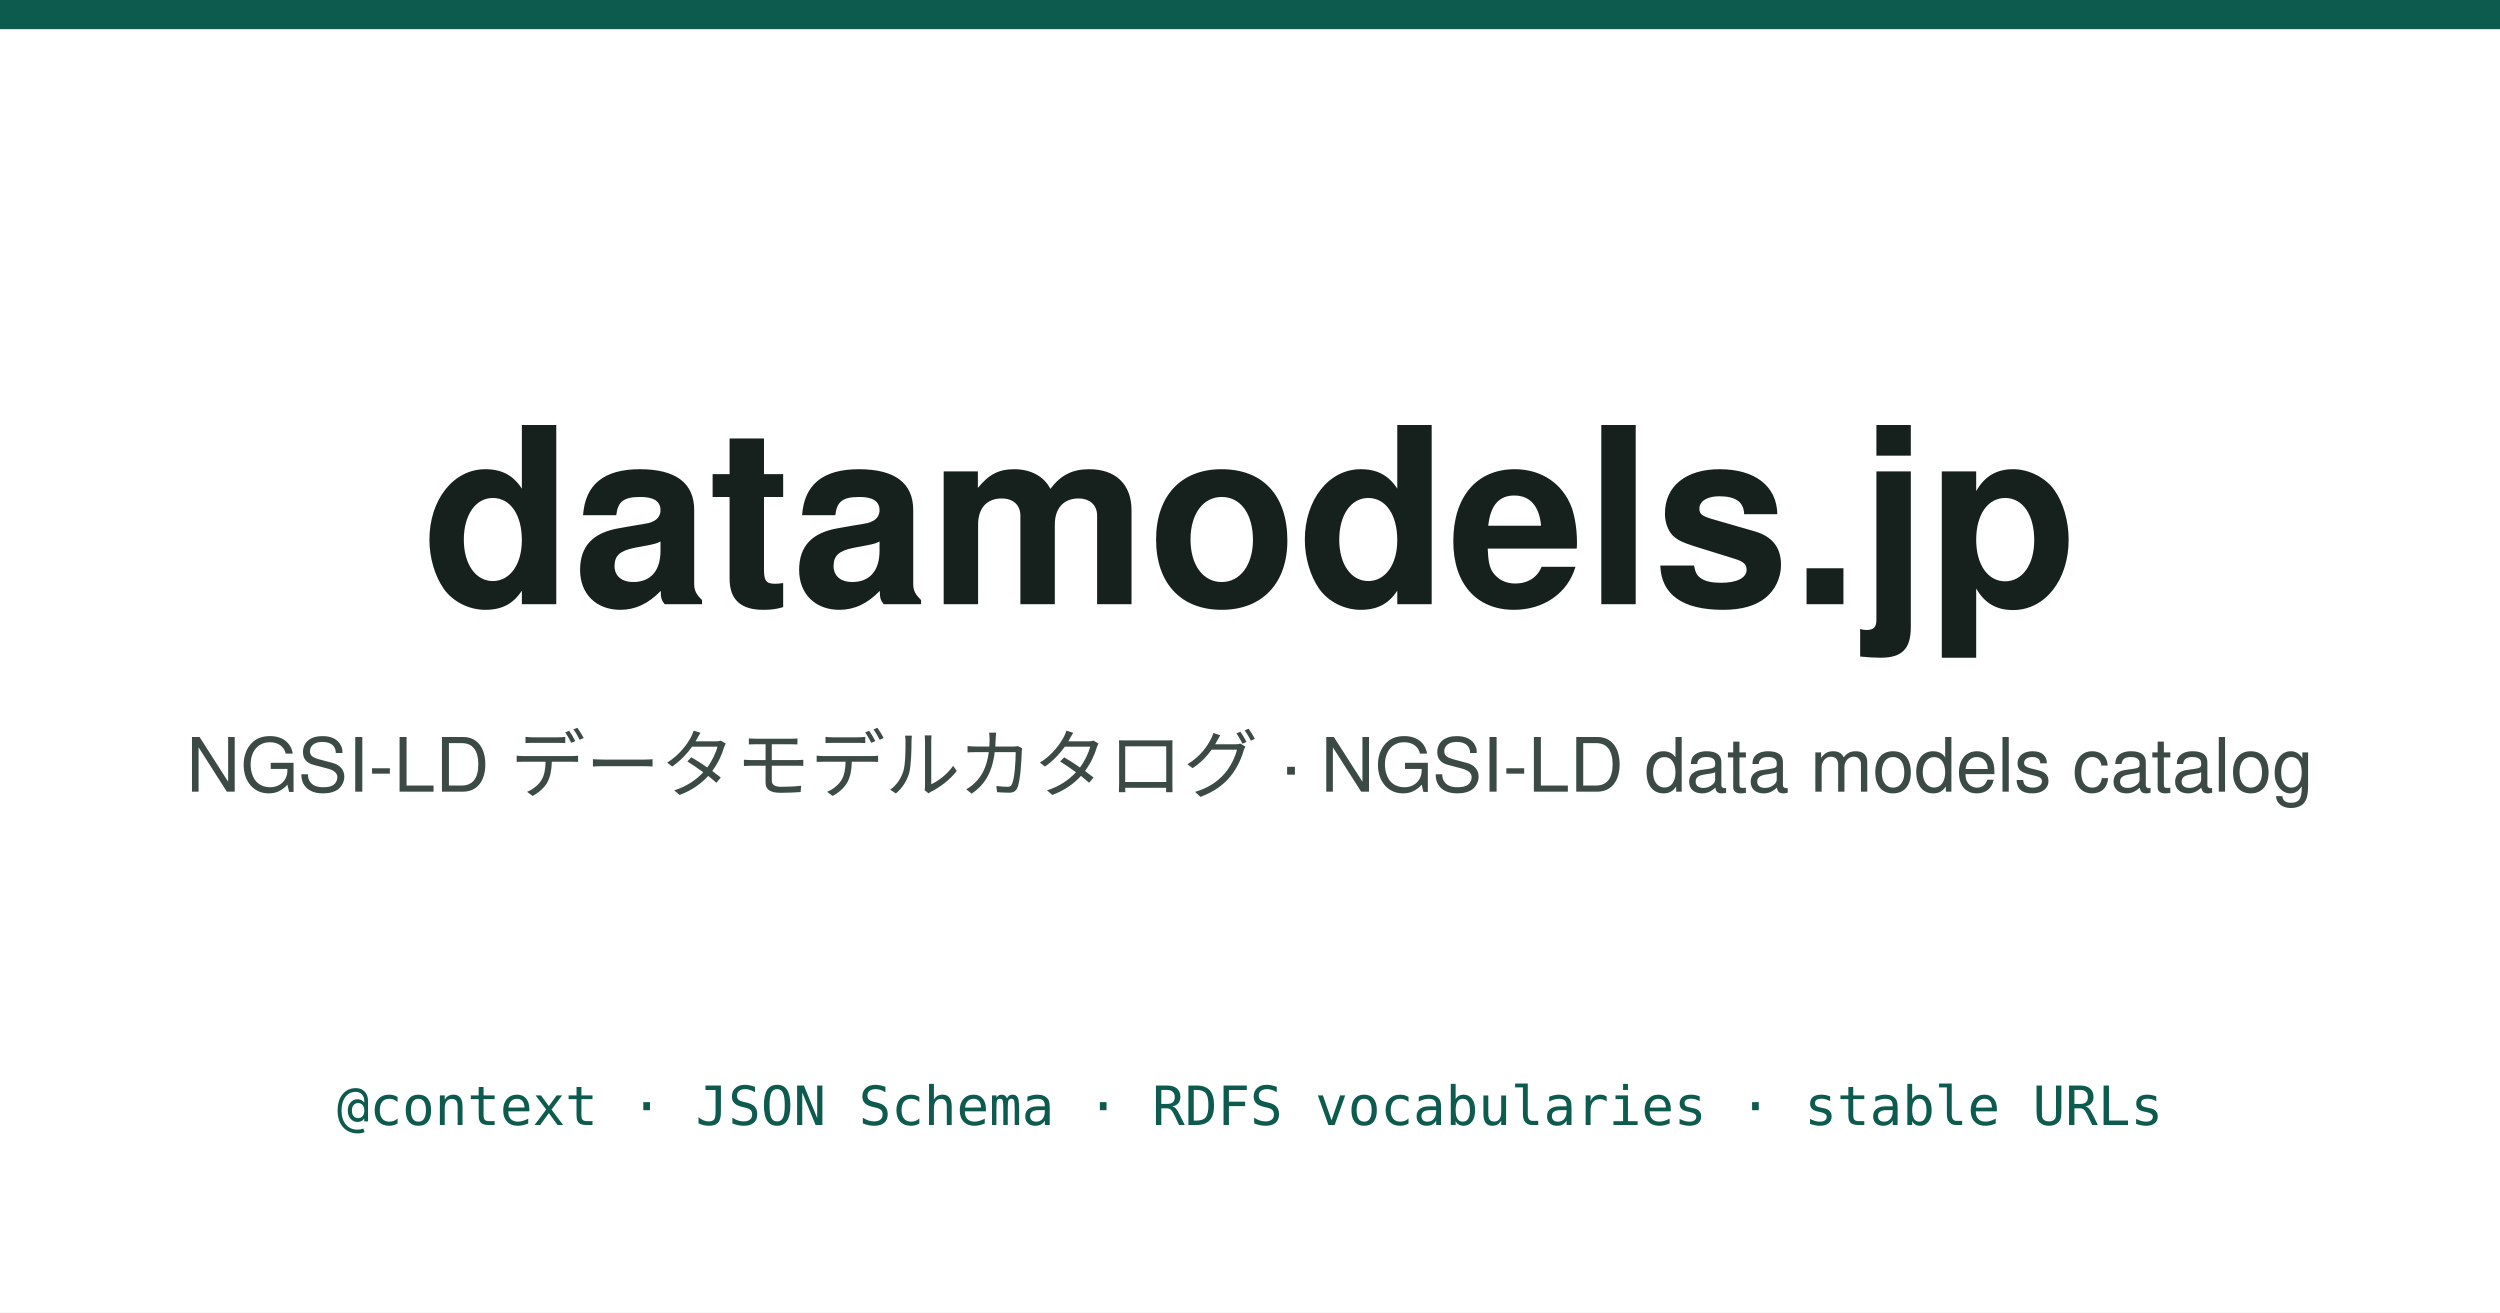
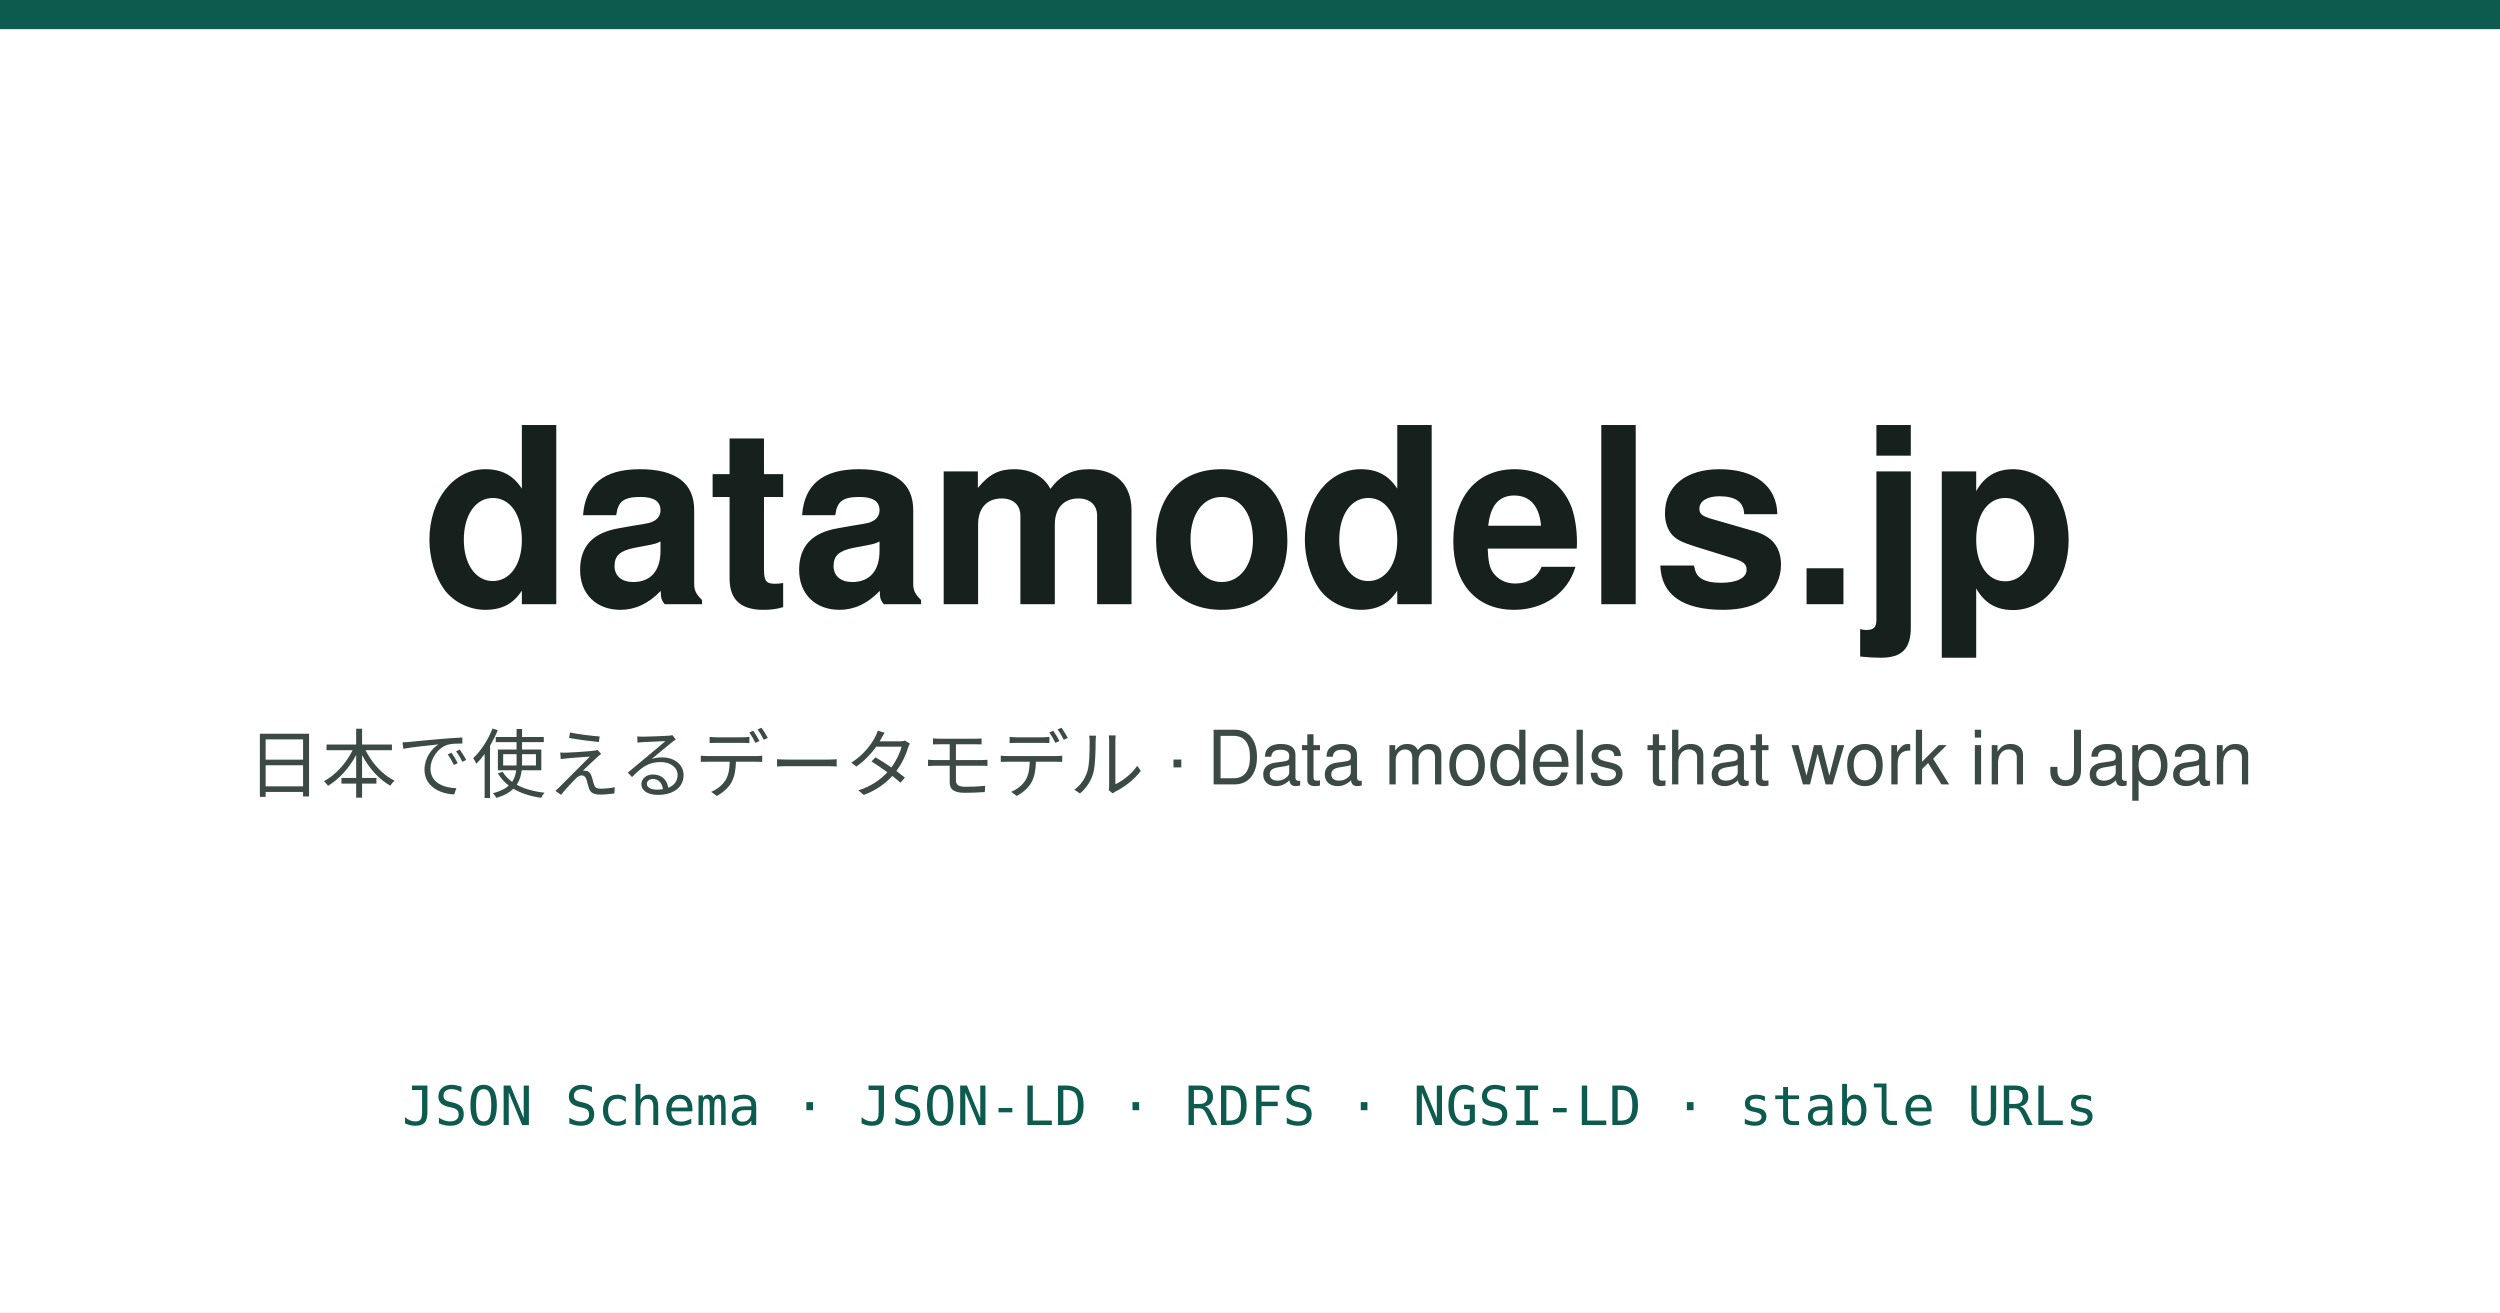
<svg xmlns="http://www.w3.org/2000/svg" width="1200" height="630" viewBox="0 0 1200 630">
  <rect width="1200" height="630" fill="#ffffff" />
  <rect x="0" y="0" width="1200" height="14" fill="#0d5b4e" />
  <text x="600" y="290" text-anchor="middle" font-family="Helvetica Neue, Helvetica, Arial, sans-serif" font-size="118" font-weight="700" fill="#16211d">datamodels.jp</text>
-   <text x="600" y="380" text-anchor="middle" font-family="Hiragino Sans, Helvetica Neue, Helvetica, Arial, sans-serif" font-size="36" fill="#3c4a45">NGSI-LD データモデルカタログ · NGSI-LD data models catalog</text>
-   <text x="600" y="540" text-anchor="middle" font-family="Menlo, ui-monospace, monospace" font-size="26" fill="#0d5b4e">@context · JSON Schema · RDFS vocabularies · stable URLs</text>
+   <text x="600" y="380" text-anchor="middle" font-family="Hiragino Sans, Helvetica Neue, Helvetica, Arial, sans-serif" font-size="36" fill="#3c4a45">日本で使えるデータモデル · Data models that work in Japan</text>
+   <text x="600" y="540" text-anchor="middle" font-family="Menlo, ui-monospace, monospace" font-size="26" fill="#0d5b4e">JSON Schema · JSON-LD · RDFS · NGSI-LD · stable URLs</text>
</svg>
